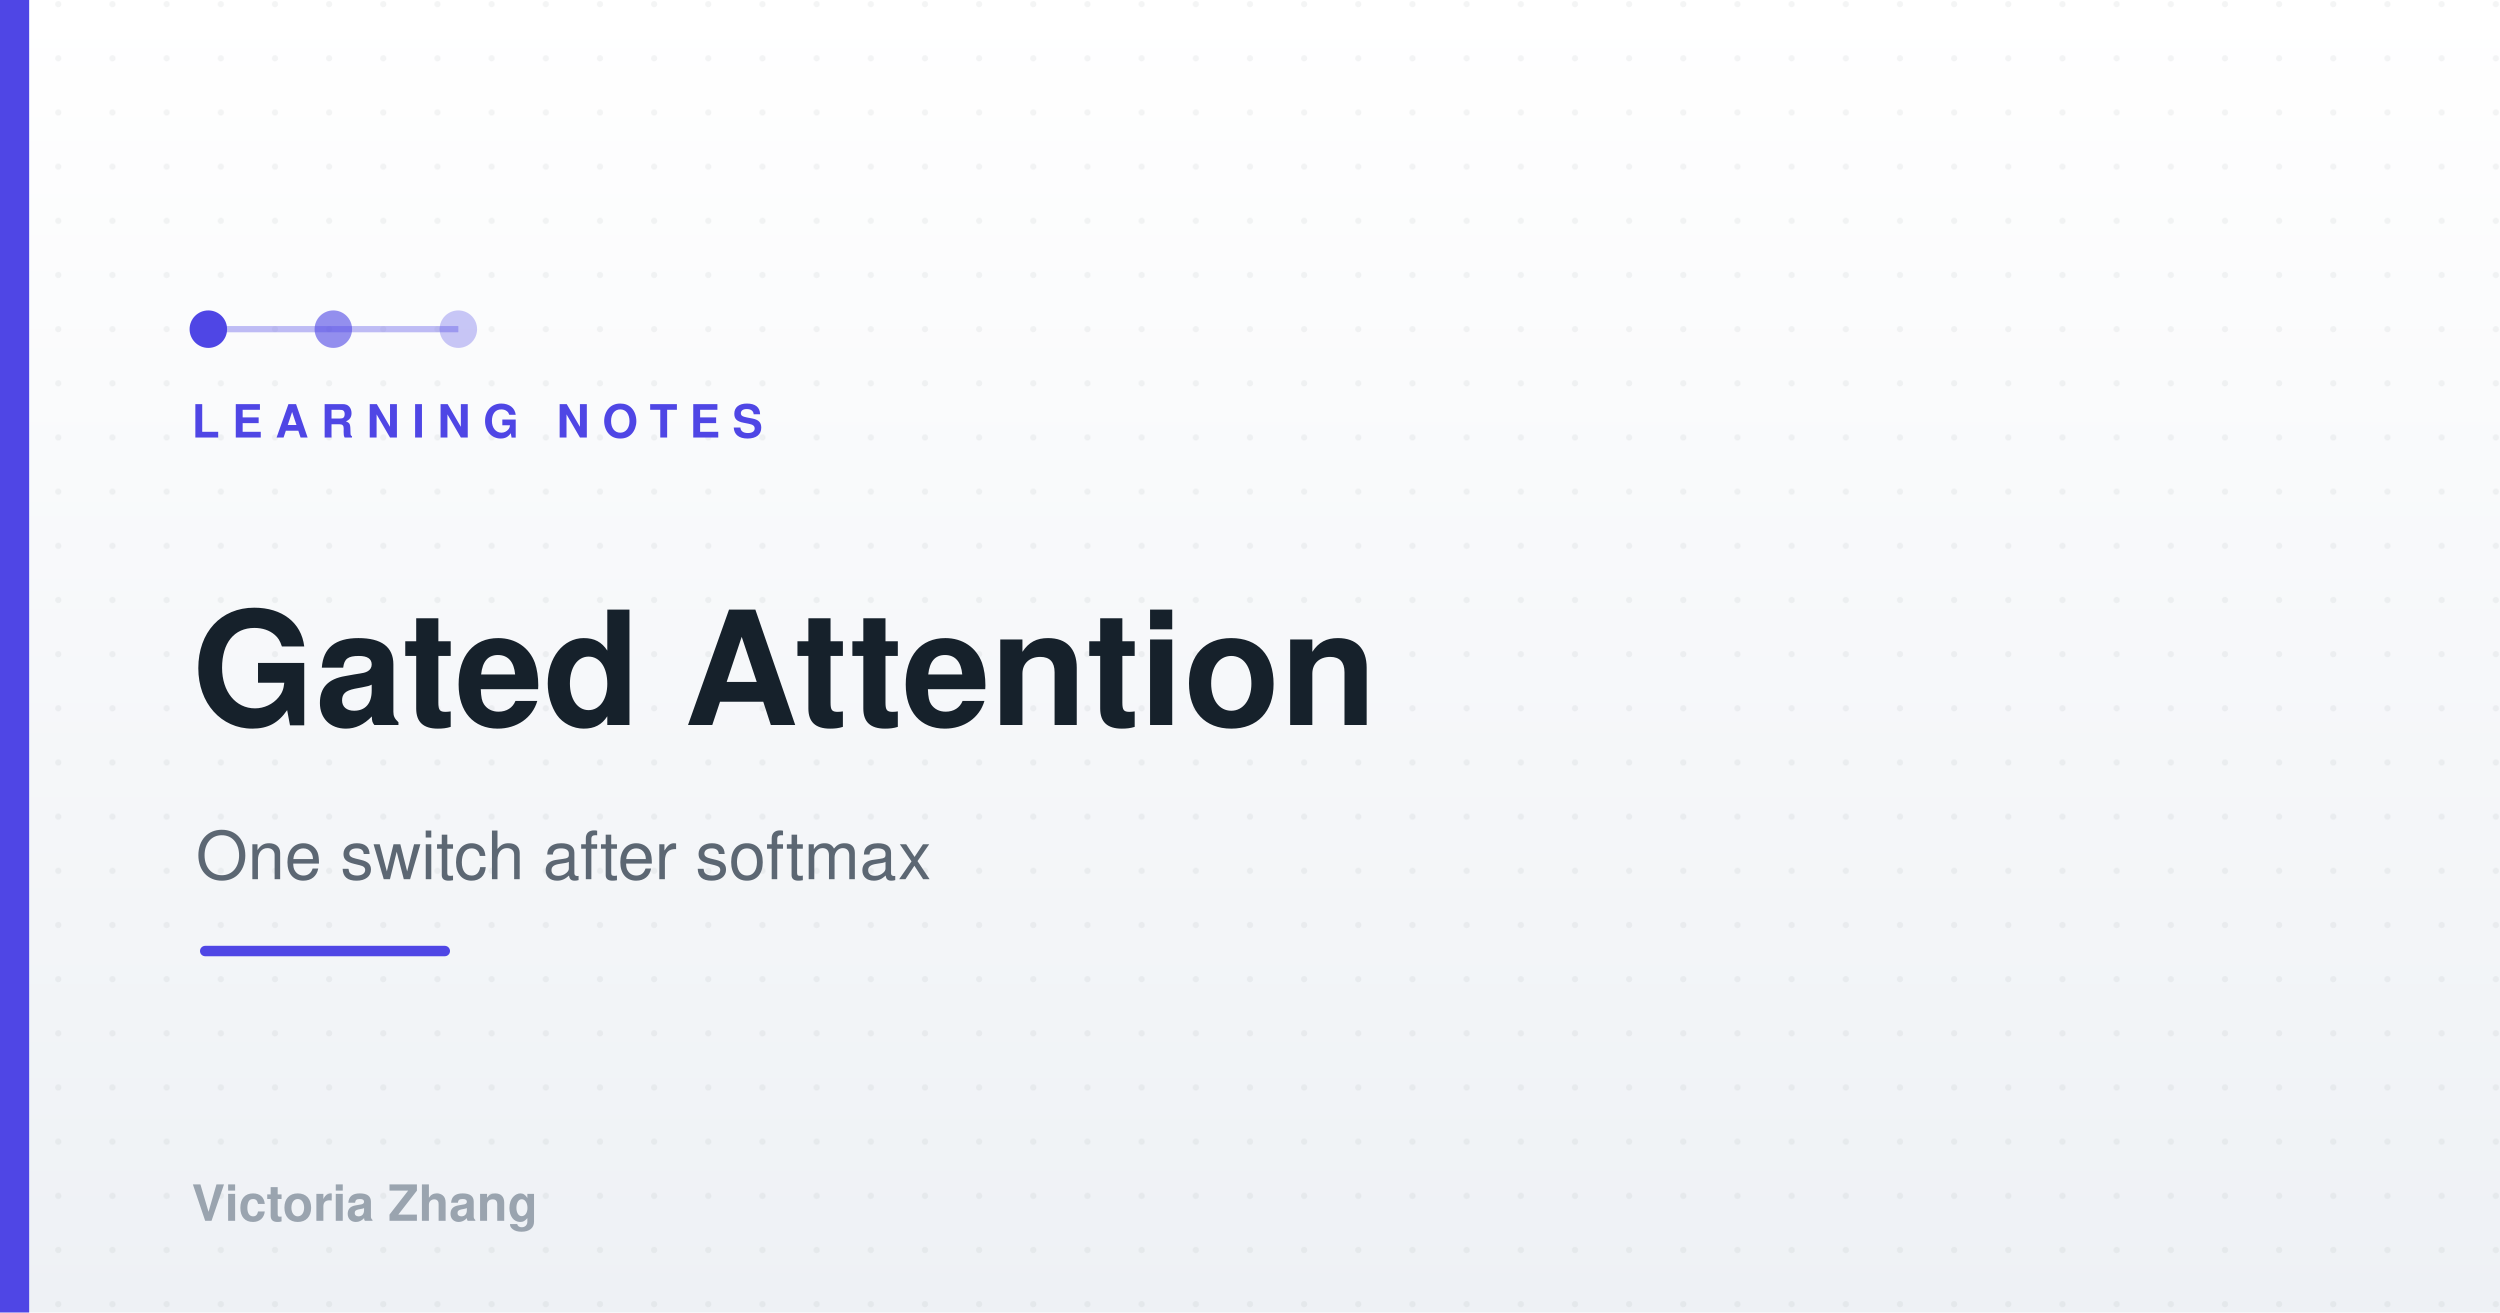
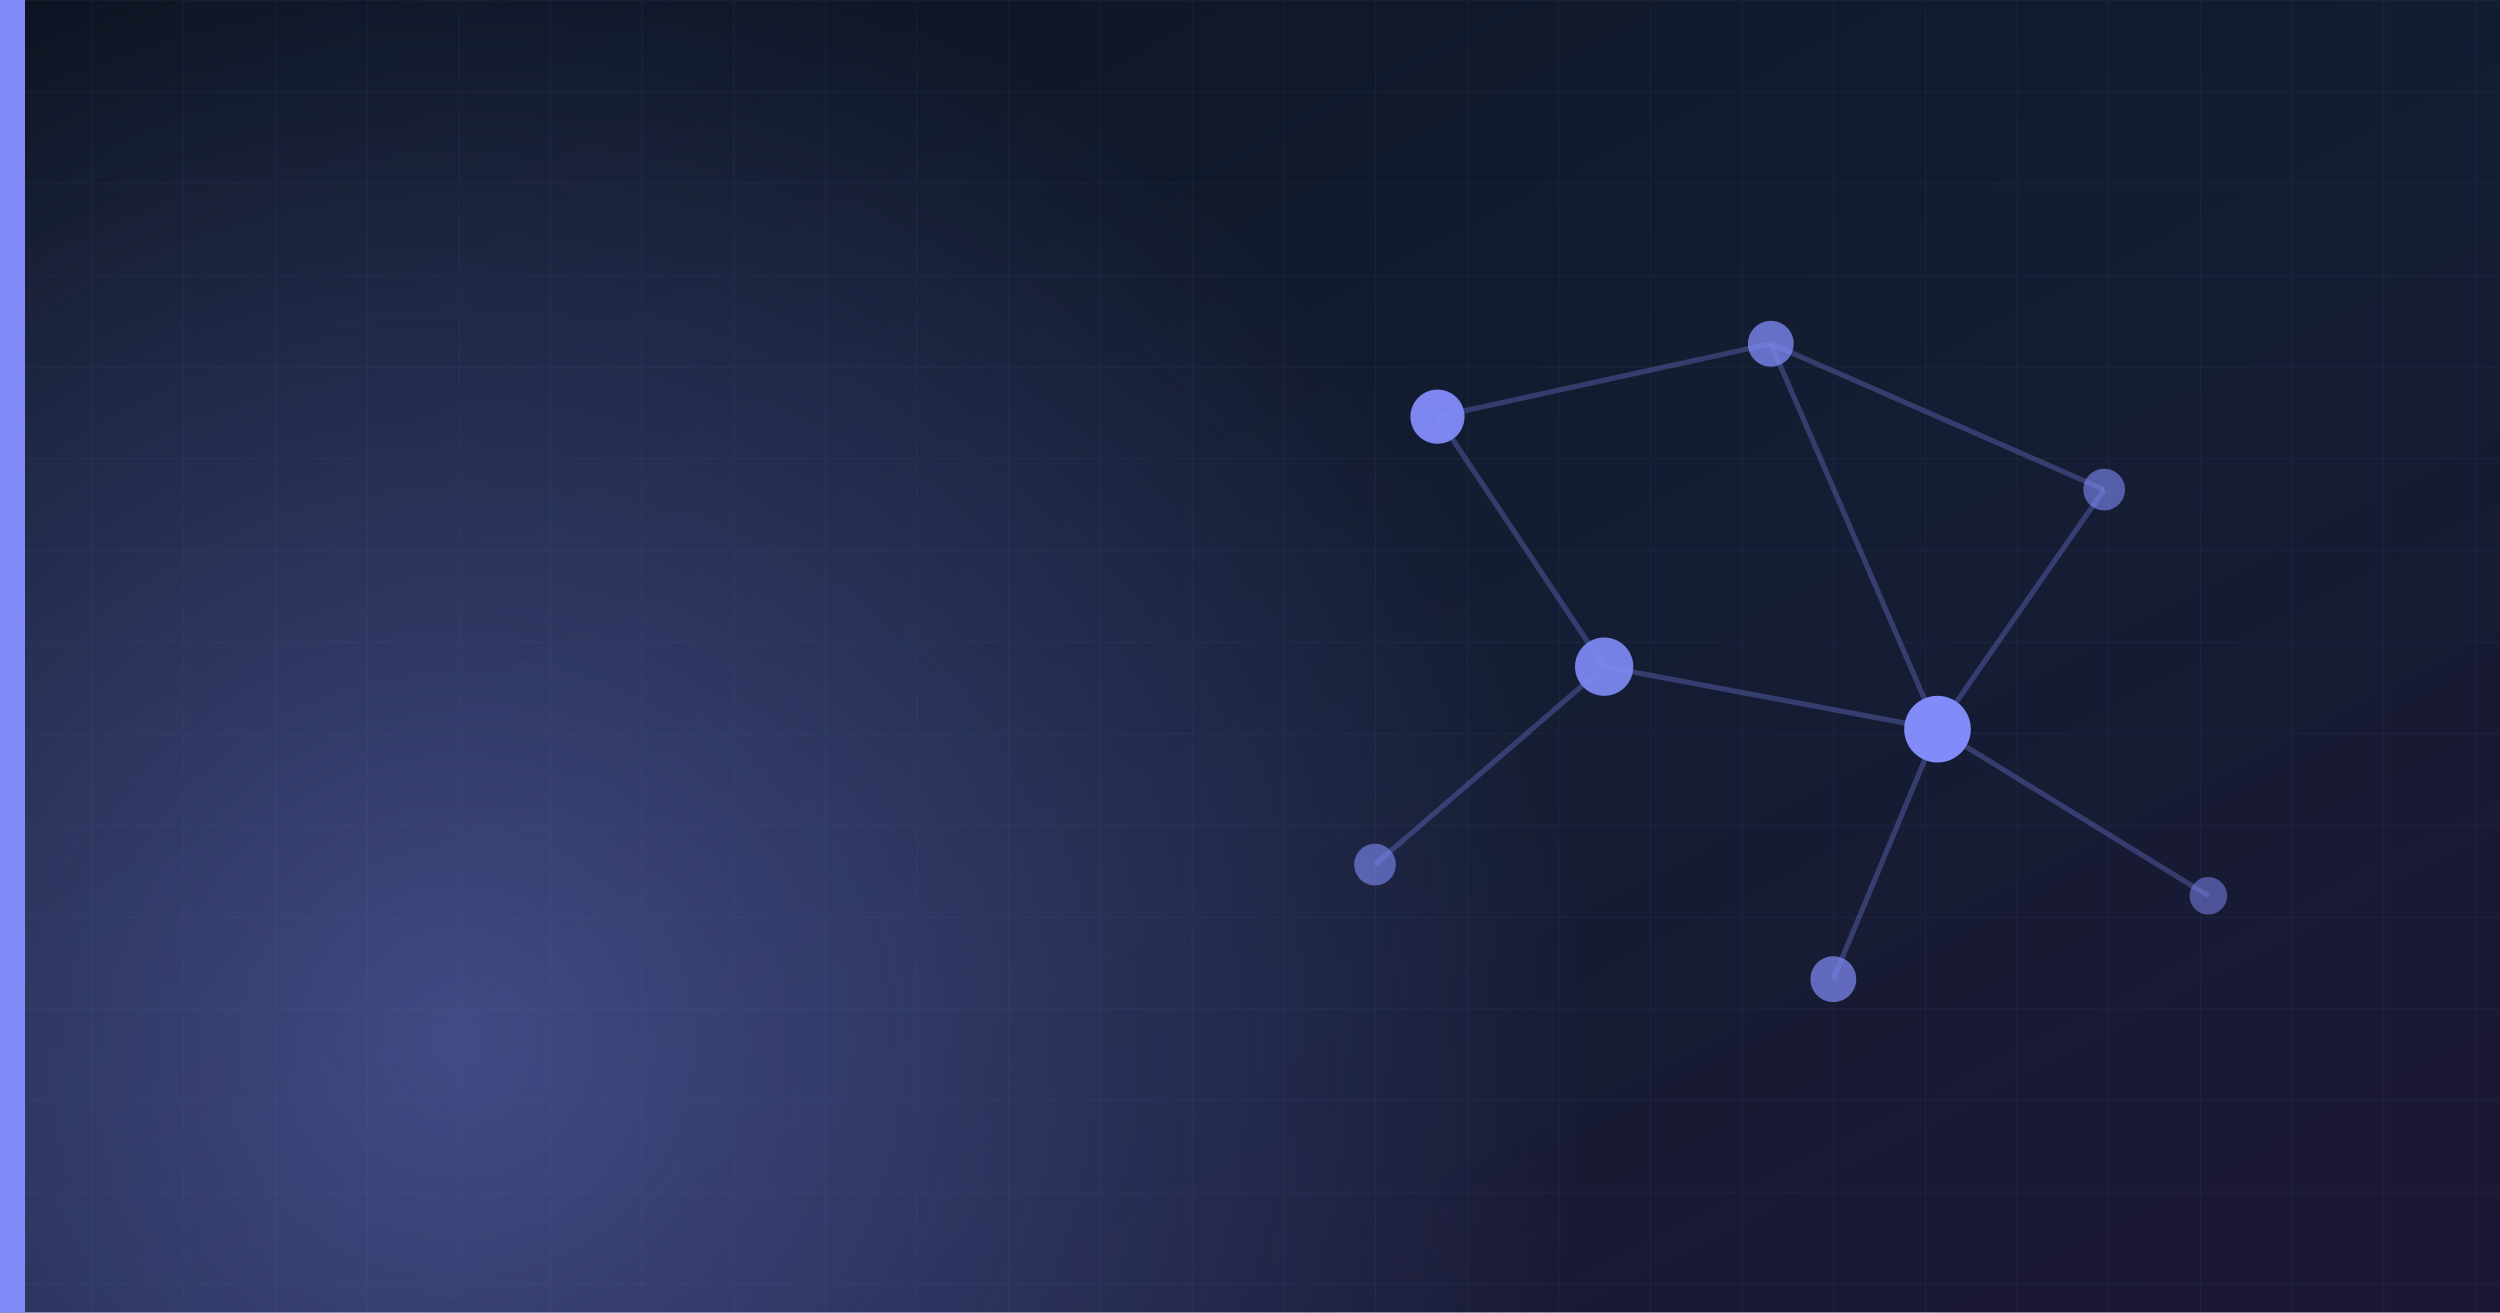
- <svg xmlns="http://www.w3.org/2000/svg" width="1200" height="630" viewBox="0 0 1200 630" font-family="-apple-system, BlinkMacSystemFont, 'Segoe UI', Helvetica, Arial, sans-serif">
+ <svg xmlns="http://www.w3.org/2000/svg" width="1200" height="630" viewBox="0 0 1200 630">
  <defs>
-     <linearGradient id="bgg" x1="0" y1="0" x2="0" y2="1">
-       <stop offset="0" stop-color="#ffffff" />
-       <stop offset="1" stop-color="#eef1f5" />
+     <linearGradient id="bg" x1="0" y1="0" x2="1" y2="1">
+       <stop offset="0" stop-color="#0c1320" />
+       <stop offset="0.55" stop-color="#141d33" />
+       <stop offset="1" stop-color="#1c1736" />
    </linearGradient>
-     <pattern id="dots" width="26" height="26" patternUnits="userSpaceOnUse">
-       <circle cx="2" cy="2" r="1.5" fill="#0f172a" fill-opacity="0.045" />
+     <radialGradient id="glow" cx="50%" cy="50%" r="50%">
+       <stop offset="0" stop-color="#818cf8" stop-opacity="0.42" />
+       <stop offset="1" stop-color="#818cf8" stop-opacity="0" />
+     </radialGradient>
+     <pattern id="grid" width="44" height="44" patternUnits="userSpaceOnUse">
+       <path d="M44 0H0V44" fill="none" stroke="#9fb4ff" stroke-opacity="0.05" stroke-width="1" />
    </pattern>
  </defs>
-   <rect width="1200" height="630" fill="url(#bgg)" />
-   <rect width="1200" height="630" fill="url(#dots)" />
-   <rect x="0" y="0" width="14" height="630" fill="#4f46e5" />
-   <g transform="translate(92,150)">
-     <line x1="8" y1="8" x2="128" y2="8" stroke="#4f46e5" stroke-width="3" stroke-opacity="0.35" />
-     <circle cx="8" cy="8" r="9" fill="#4f46e5" />
-     <circle cx="68" cy="8" r="9" fill="#4f46e5" fill-opacity="0.6" />
-     <circle cx="128" cy="8" r="9" fill="#4f46e5" fill-opacity="0.3" />
+   <rect width="1200" height="630" fill="url(#bg)" />
+   <rect width="1200" height="630" fill="url(#grid)" />
+   <circle cx="220" cy="500" r="540" fill="url(#glow)" />
+   <rect x="0" y="0" width="12" height="630" fill="#818cf8" />
+   <g stroke="#818cf8" stroke-opacity="0.30" stroke-width="2.5" fill="none">
+     <line x1="690" y1="200" x2="850" y2="165" />
+     <line x1="850" y1="165" x2="1010" y2="235" />
+     <line x1="690" y1="200" x2="770" y2="320" />
+     <line x1="770" y1="320" x2="930" y2="350" />
+     <line x1="930" y1="350" x2="1060" y2="430" />
+     <line x1="1010" y1="235" x2="930" y2="350" />
+     <line x1="770" y1="320" x2="660" y2="415" />
+     <line x1="930" y1="350" x2="850" y2="165" />
+     <line x1="930" y1="350" x2="880" y2="470" />
  </g>
-   <text x="92" y="210" font-size="22" font-weight="700" letter-spacing="6" fill="#4f46e5">LEARNING NOTES</text>
-   <text font-size="76" font-weight="800" fill="#16212b">
-     <tspan x="92" y="348">Gated Attention</tspan>
-   </text>
-   <text x="94" y="422" font-size="32" fill="#5c6773">One switch after softmax</text>
-   <rect x="96" y="454" width="120" height="5" rx="2.5" fill="#4f46e5" />
-   <text x="92" y="586" font-size="24" font-weight="600" fill="#9aa4af">Victoria Zhang</text>
+   <g fill="#818cf8">
+     <circle cx="690" cy="200" r="13" fill-opacity="0.95" />
+     <circle cx="850" cy="165" r="11" fill-opacity="0.75" />
+     <circle cx="1010" cy="235" r="10" fill-opacity="0.6" />
+     <circle cx="770" cy="320" r="14" fill-opacity="0.9" />
+     <circle cx="930" cy="350" r="16" fill-opacity="1" />
+     <circle cx="1060" cy="430" r="9" fill-opacity="0.5" />
+     <circle cx="660" cy="415" r="10" fill-opacity="0.6" />
+     <circle cx="880" cy="470" r="11" fill-opacity="0.7" />
+   </g>
</svg>
